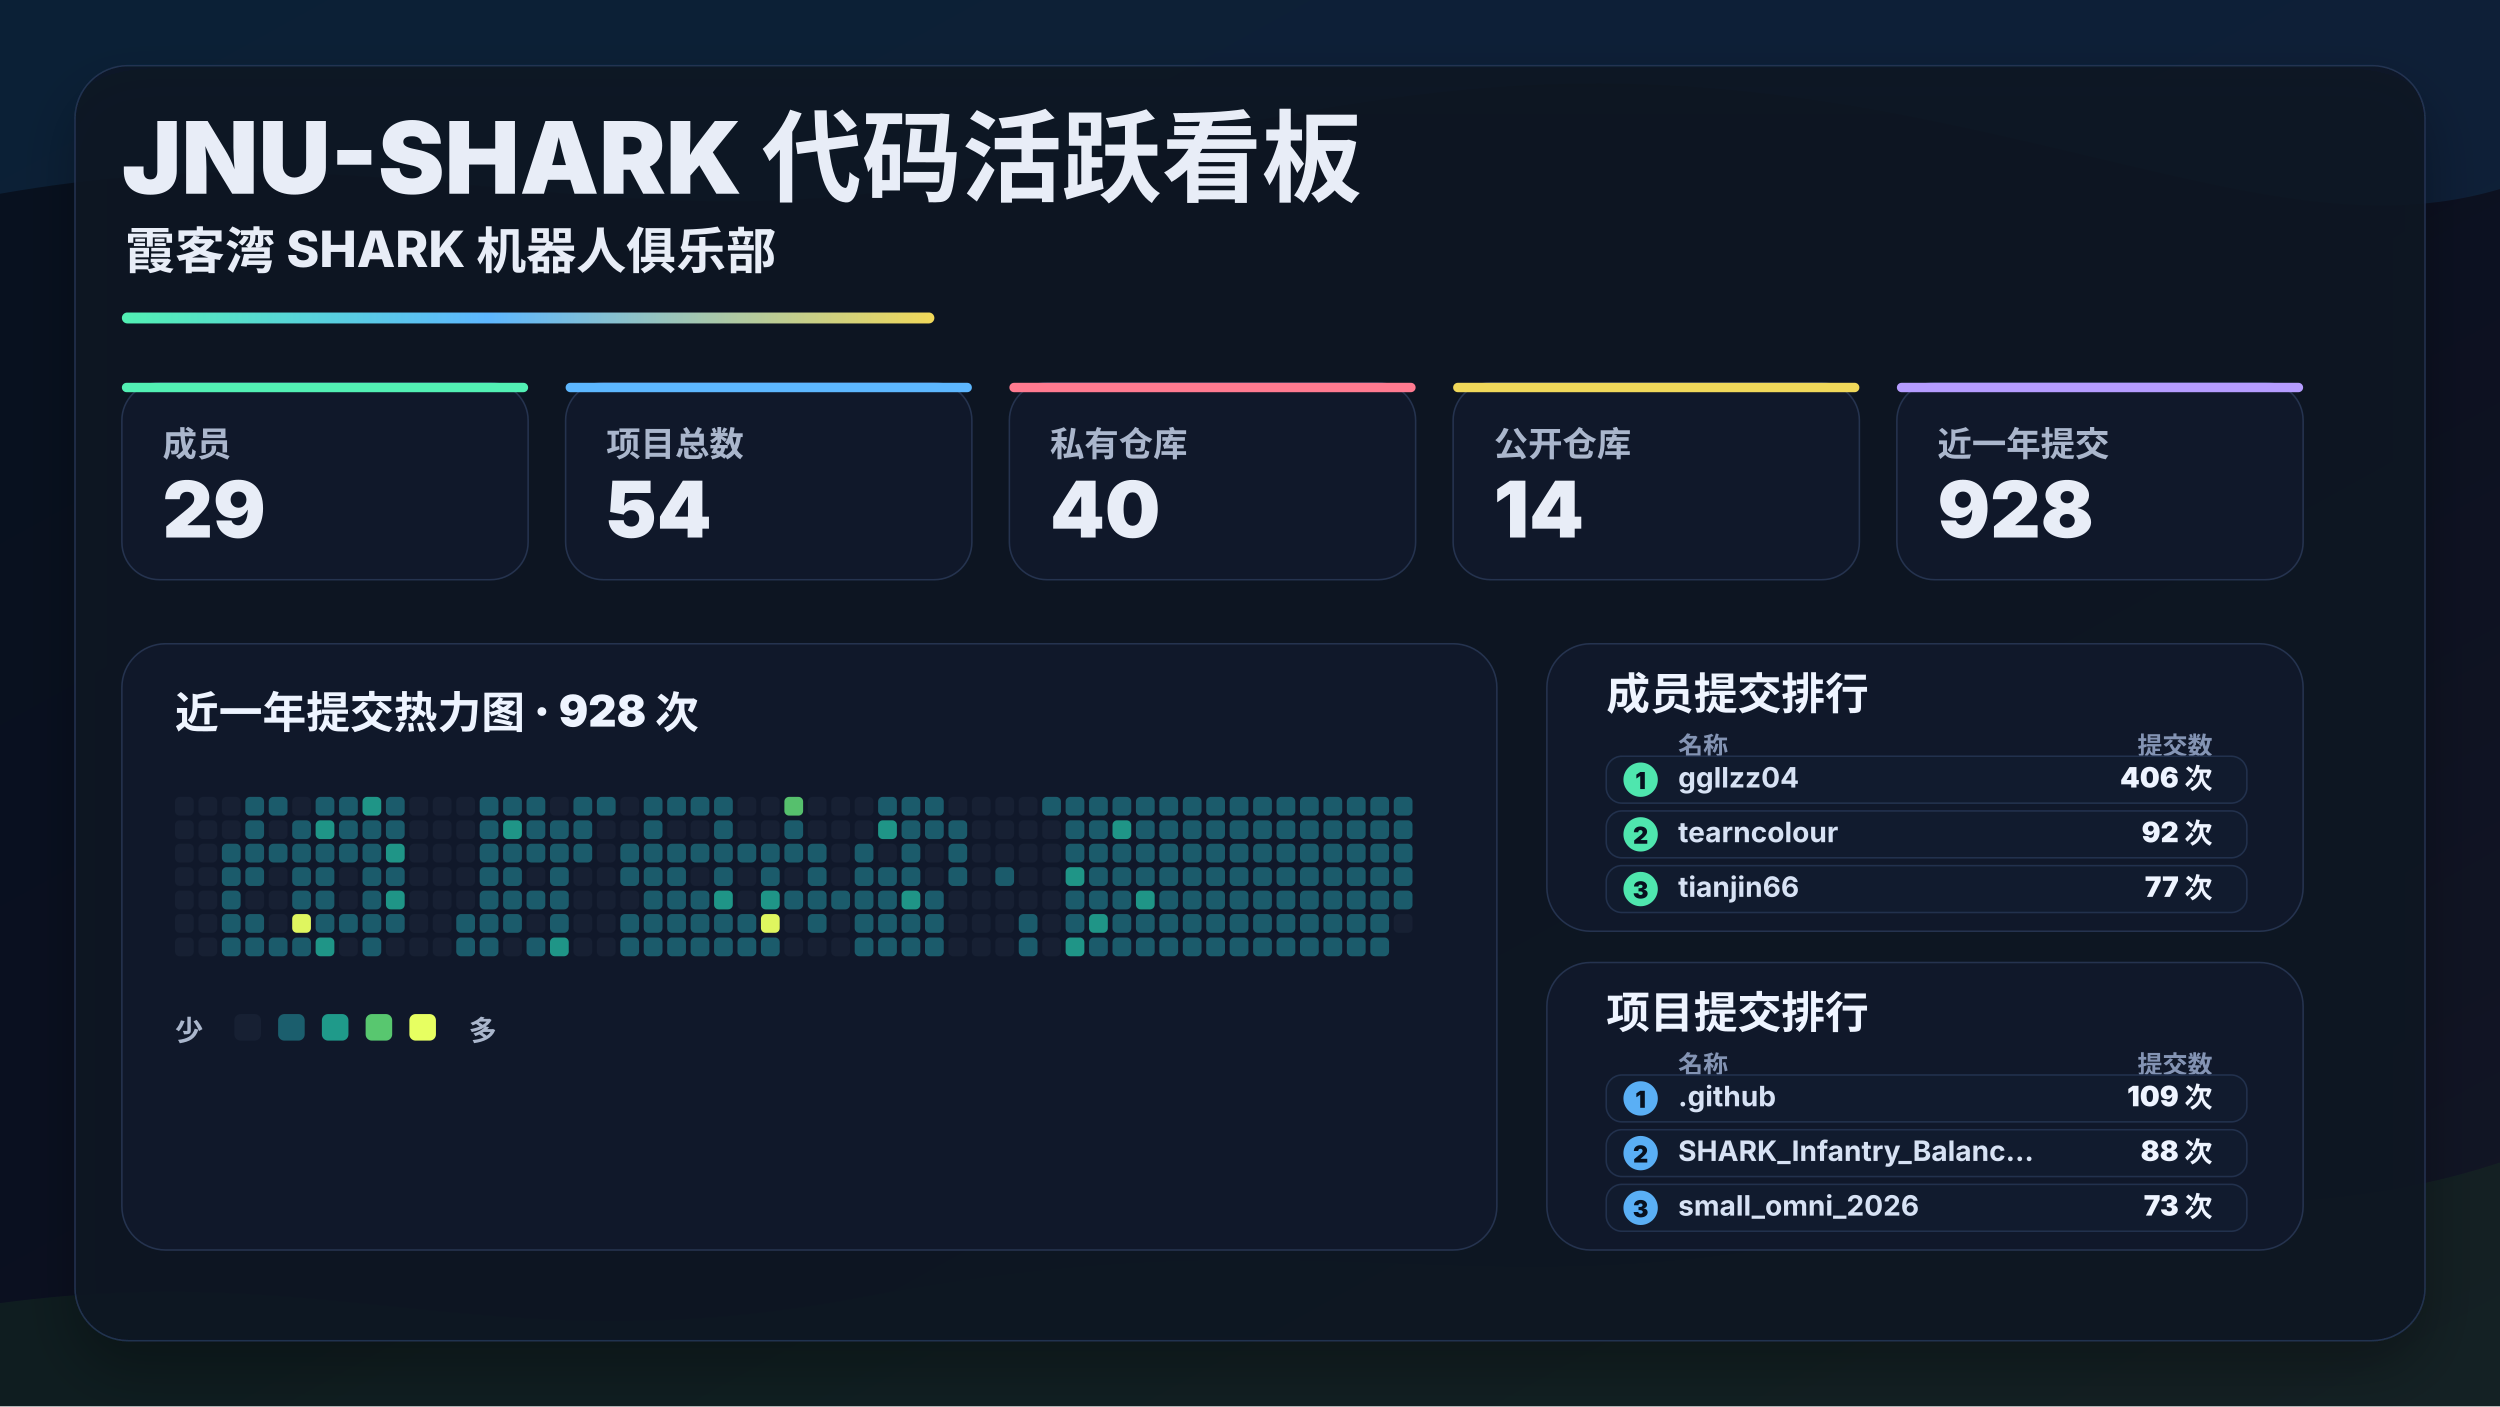
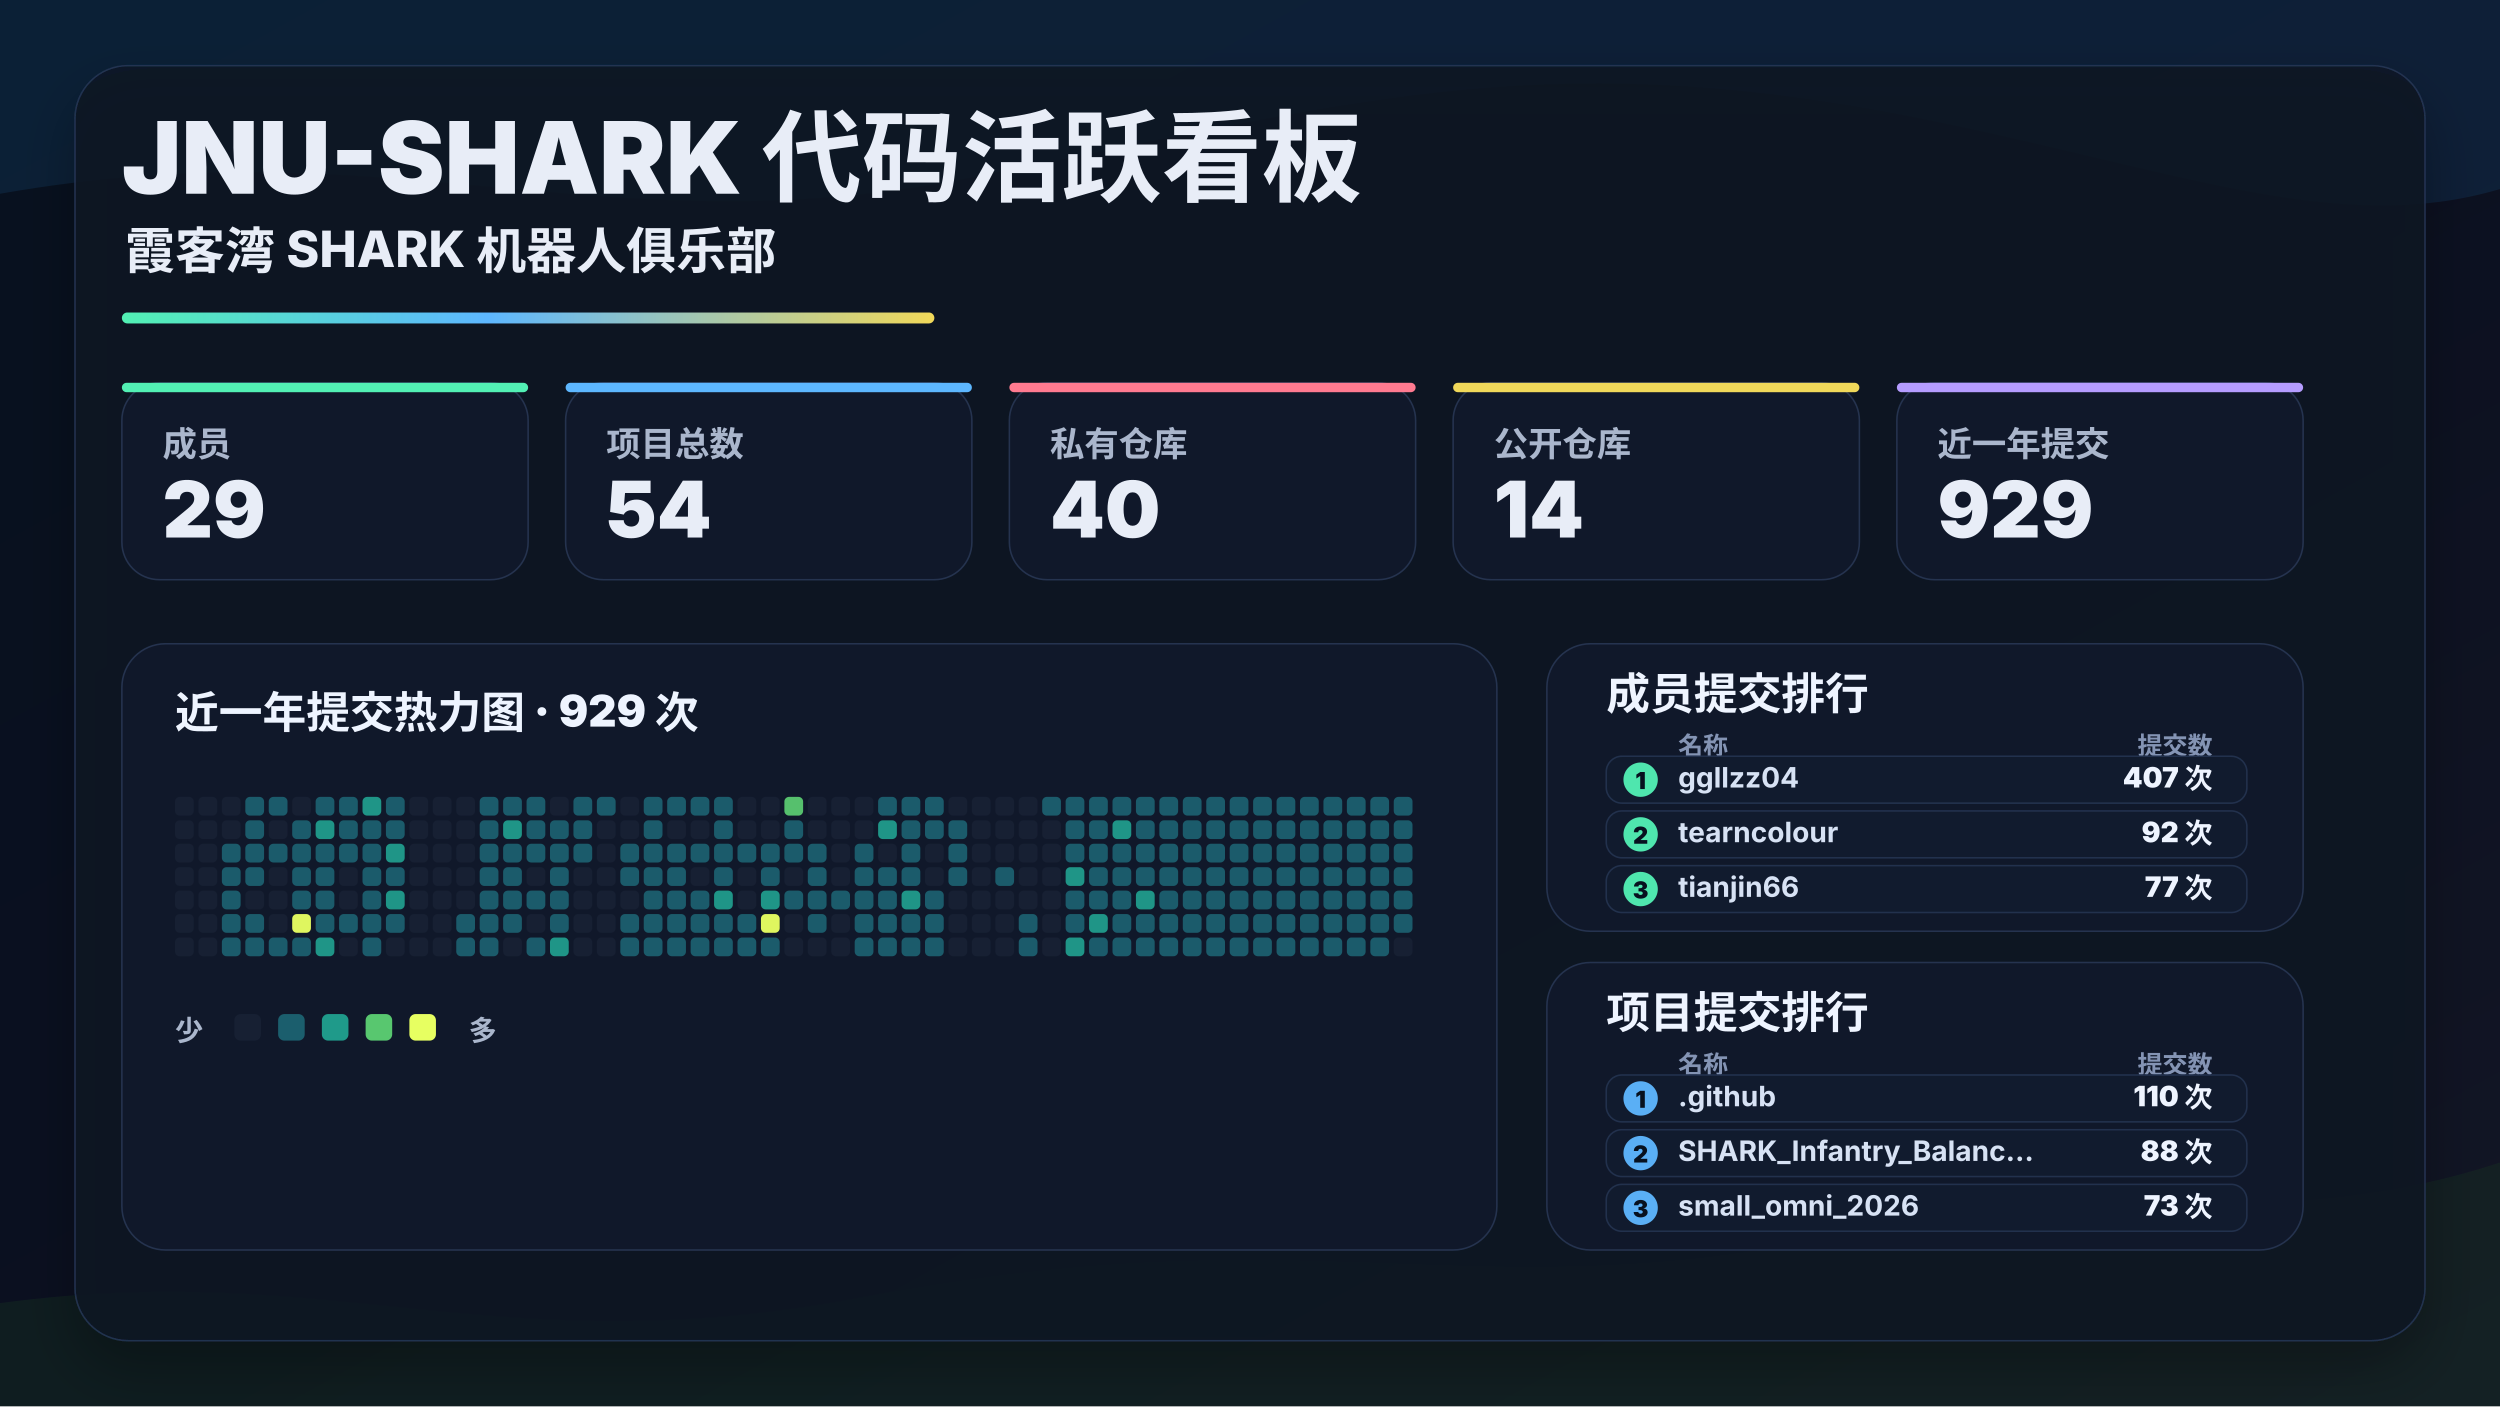
<svg xmlns="http://www.w3.org/2000/svg" width="1600" height="900" viewBox="0 0 1600 900" role="img" aria-labelledby="title desc">
  <defs>
    <linearGradient id="bg" x1="0" y1="0" x2="1" y2="1">
      <stop offset="0" stop-color="#07111f" />
      <stop offset="0.52" stop-color="#0b1020" />
      <stop offset="1" stop-color="#131625" />
    </linearGradient>
    <linearGradient id="hero" x1="0" y1="0" x2="1" y2="0">
      <stop offset="0" stop-color="#52f0b4" />
      <stop offset="0.45" stop-color="#5db7ff" />
      <stop offset="1" stop-color="#f0d85a" />
    </linearGradient>
    <filter id="softShadow" x="-10%" y="-10%" width="120%" height="120%">
      <feDropShadow dx="0" dy="18" stdDeviation="18" flood-color="#000000" flood-opacity="0.32" />
    </filter>
  </defs>
  <style>
    text { font-family: Inter, ui-sans-serif, system-ui, -apple-system, BlinkMacSystemFont, "Segoe UI", "PingFang SC", "Microsoft YaHei", sans-serif; fill: #e8edf7; }
    .title { font-size: 64px; font-weight: 900; letter-spacing: 0; }
    .subtitle { font-size: 32px; font-weight: 780; fill: #e8edf7; }
    .label { font-size: 22px; fill: #aab6cc; font-weight: 760; }
    .stat { font-size: 50px; font-weight: 900; }
    .section-title { font-size: 28px; font-weight: 860; fill: #eef4ff; }
    .table-head { font-size: 16px; fill: #8494b4; font-weight: 720; }
    .row-name { font-size: 18px; fill: #d7e2f4; font-weight: 720; }
    .row-value { font-size: 18px; fill: #eef4ff; font-weight: 860; }
    .rank { font-size: 15px; fill: #07111f; font-weight: 900; }
    .tiny { font-size: 18px; fill: #aab6cc; font-weight: 620; }
  </style>
  <rect width="1600" height="900" fill="url(#bg)" />
  <path d="M0 124 C250 80 385 160 620 114 C860 67 982 28 1220 74 C1392 108 1495 152 1600 121 L1600 0 L0 0 Z" fill="#12385c" opacity="0.38" />
  <path d="M0 834 C216 805 318 875 553 830 C835 776 935 837 1160 794 C1350 758 1464 789 1600 744 L1600 900 L0 900 Z" fill="#173622" opacity="0.36" />
  <g filter="url(#softShadow)">
    <rect x="48" y="42" width="1504" height="816" rx="34" fill="#0b1324" opacity="0.88" stroke="#263654" />
  </g>
  <text x="78" y="124" class="title">JNU-SHARK 代码活跃看板</text>
  <text x="80" y="172" class="subtitle">霞客湾 SHARK 机器人俱乐部</text>
  <rect x="78" y="200" width="520" height="7" rx="3.5" fill="url(#hero)" />
  <g>
    <rect x="78" y="245" width="260" height="126" rx="24" fill="#10182a" stroke="#25334f" />
    <rect x="78" y="245" width="260" height="6" rx="3" fill="#52f0b4" />
    <text x="104" y="292" class="label">成员</text>
    <text x="104" y="344" class="stat">29</text>
  </g>
  <g>
    <rect x="362" y="245" width="260" height="126" rx="24" fill="#10182a" stroke="#25334f" />
    <rect x="362" y="245" width="260" height="6" rx="3" fill="#5db7ff" />
    <text x="388" y="292" class="label">项目总数</text>
    <text x="388" y="344" class="stat">54</text>
  </g>
  <g>
    <rect x="646" y="245" width="260" height="126" rx="24" fill="#10182a" stroke="#25334f" />
    <rect x="646" y="245" width="260" height="6" rx="3" fill="#ff7a90" />
    <text x="672" y="292" class="label">私有仓库</text>
    <text x="672" y="344" class="stat">40</text>
  </g>
  <g>
    <rect x="930" y="245" width="260" height="126" rx="24" fill="#10182a" stroke="#25334f" />
    <rect x="930" y="245" width="260" height="6" rx="3" fill="#f0d85a" />
    <text x="956" y="292" class="label">公开仓库</text>
    <text x="956" y="344" class="stat">14</text>
  </g>
  <g>
    <rect x="1214" y="245" width="260" height="126" rx="24" fill="#10182a" stroke="#25334f" />
    <rect x="1214" y="245" width="260" height="6" rx="3" fill="#b59cff" />
    <text x="1240" y="292" class="label">近一年提交</text>
-     <text x="1240" y="344" class="stat">928</text>
+     <text x="1240" y="344" class="stat">929</text>
  </g>
  <rect x="78" y="412" width="880" height="388" rx="28" fill="#10182a" stroke="#25334f" />
-   <text x="112" y="466" class="section-title">近一年提交热力图 · 928 次</text>
+   <text x="112" y="466" class="section-title">近一年提交热力图 · 929 次</text>
  <rect x="112" y="510" width="12" height="12" rx="3" fill="#172033" opacity="0.96" />
  <rect x="112" y="525" width="12" height="12" rx="3" fill="#172033" opacity="0.96" />
  <rect x="112" y="540" width="12" height="12" rx="3" fill="#172033" opacity="0.96" />
  <rect x="112" y="555" width="12" height="12" rx="3" fill="#172033" opacity="0.96" />
  <rect x="112" y="570" width="12" height="12" rx="3" fill="#172033" opacity="0.96" />
  <rect x="112" y="585" width="12" height="12" rx="3" fill="#172033" opacity="0.96" />
  <rect x="112" y="600" width="12" height="12" rx="3" fill="#172033" opacity="0.96" />
  <rect x="127" y="510" width="12" height="12" rx="3" fill="#172033" opacity="0.96" />
  <rect x="127" y="525" width="12" height="12" rx="3" fill="#172033" opacity="0.96" />
  <rect x="127" y="540" width="12" height="12" rx="3" fill="#172033" opacity="0.96" />
  <rect x="127" y="555" width="12" height="12" rx="3" fill="#172033" opacity="0.96" />
  <rect x="127" y="570" width="12" height="12" rx="3" fill="#172033" opacity="0.96" />
  <rect x="127" y="585" width="12" height="12" rx="3" fill="#172033" opacity="0.96" />
  <rect x="127" y="600" width="12" height="12" rx="3" fill="#172033" opacity="0.96" />
  <rect x="142" y="510" width="12" height="12" rx="3" fill="#172033" opacity="0.96" />
  <rect x="142" y="525" width="12" height="12" rx="3" fill="#172033" opacity="0.96" />
  <rect x="142" y="540" width="12" height="12" rx="3" fill="#1b5e6d" opacity="0.96" />
  <rect x="142" y="555" width="12" height="12" rx="3" fill="#1b5e6d" opacity="0.96" />
  <rect x="142" y="570" width="12" height="12" rx="3" fill="#1b5e6d" opacity="0.96" />
  <rect x="142" y="585" width="12" height="12" rx="3" fill="#1b5e6d" opacity="0.96" />
  <rect x="142" y="600" width="12" height="12" rx="3" fill="#1b5e6d" opacity="0.96" />
  <rect x="157" y="510" width="12" height="12" rx="3" fill="#1b5e6d" opacity="0.96" />
  <rect x="157" y="525" width="12" height="12" rx="3" fill="#1b5e6d" opacity="0.96" />
  <rect x="157" y="540" width="12" height="12" rx="3" fill="#1b5e6d" opacity="0.96" />
  <rect x="157" y="555" width="12" height="12" rx="3" fill="#1b5e6d" opacity="0.96" />
  <rect x="157" y="570" width="12" height="12" rx="3" fill="#172033" opacity="0.96" />
  <rect x="157" y="585" width="12" height="12" rx="3" fill="#1b5e6d" opacity="0.96" />
  <rect x="157" y="600" width="12" height="12" rx="3" fill="#1b5e6d" opacity="0.96" />
  <rect x="172" y="510" width="12" height="12" rx="3" fill="#1b5e6d" opacity="0.96" />
  <rect x="172" y="525" width="12" height="12" rx="3" fill="#172033" opacity="0.96" />
  <rect x="172" y="540" width="12" height="12" rx="3" fill="#1b5e6d" opacity="0.96" />
  <rect x="172" y="555" width="12" height="12" rx="3" fill="#172033" opacity="0.96" />
  <rect x="172" y="570" width="12" height="12" rx="3" fill="#172033" opacity="0.96" />
  <rect x="172" y="585" width="12" height="12" rx="3" fill="#172033" opacity="0.96" />
  <rect x="172" y="600" width="12" height="12" rx="3" fill="#1b5e6d" opacity="0.96" />
  <rect x="187" y="510" width="12" height="12" rx="3" fill="#172033" opacity="0.96" />
  <rect x="187" y="525" width="12" height="12" rx="3" fill="#1b5e6d" opacity="0.96" />
  <rect x="187" y="540" width="12" height="12" rx="3" fill="#1b5e6d" opacity="0.96" />
  <rect x="187" y="555" width="12" height="12" rx="3" fill="#1b5e6d" opacity="0.96" />
  <rect x="187" y="570" width="12" height="12" rx="3" fill="#1b5e6d" opacity="0.96" />
  <rect x="187" y="585" width="12" height="12" rx="3" fill="#e7ff61" opacity="0.96" />
  <rect x="187" y="600" width="12" height="12" rx="3" fill="#1b5e6d" opacity="0.96" />
  <rect x="202" y="510" width="12" height="12" rx="3" fill="#1b5e6d" opacity="0.96" />
  <rect x="202" y="525" width="12" height="12" rx="3" fill="#1f9a8a" opacity="0.96" />
  <rect x="202" y="540" width="12" height="12" rx="3" fill="#1b5e6d" opacity="0.96" />
  <rect x="202" y="555" width="12" height="12" rx="3" fill="#1b5e6d" opacity="0.96" />
  <rect x="202" y="570" width="12" height="12" rx="3" fill="#1b5e6d" opacity="0.96" />
  <rect x="202" y="585" width="12" height="12" rx="3" fill="#1b5e6d" opacity="0.96" />
  <rect x="202" y="600" width="12" height="12" rx="3" fill="#1f9a8a" opacity="0.96" />
  <rect x="217" y="510" width="12" height="12" rx="3" fill="#1b5e6d" opacity="0.96" />
  <rect x="217" y="525" width="12" height="12" rx="3" fill="#1b5e6d" opacity="0.96" />
  <rect x="217" y="540" width="12" height="12" rx="3" fill="#1b5e6d" opacity="0.96" />
  <rect x="217" y="555" width="12" height="12" rx="3" fill="#172033" opacity="0.96" />
  <rect x="217" y="570" width="12" height="12" rx="3" fill="#172033" opacity="0.96" />
  <rect x="217" y="585" width="12" height="12" rx="3" fill="#1b5e6d" opacity="0.96" />
  <rect x="217" y="600" width="12" height="12" rx="3" fill="#172033" opacity="0.96" />
  <rect x="232" y="510" width="12" height="12" rx="3" fill="#1f9a8a" opacity="0.96" />
  <rect x="232" y="525" width="12" height="12" rx="3" fill="#1b5e6d" opacity="0.96" />
  <rect x="232" y="540" width="12" height="12" rx="3" fill="#1b5e6d" opacity="0.96" />
  <rect x="232" y="555" width="12" height="12" rx="3" fill="#1b5e6d" opacity="0.96" />
  <rect x="232" y="570" width="12" height="12" rx="3" fill="#1b5e6d" opacity="0.96" />
  <rect x="232" y="585" width="12" height="12" rx="3" fill="#1b5e6d" opacity="0.96" />
  <rect x="232" y="600" width="12" height="12" rx="3" fill="#1b5e6d" opacity="0.96" />
  <rect x="247" y="510" width="12" height="12" rx="3" fill="#1b5e6d" opacity="0.96" />
  <rect x="247" y="525" width="12" height="12" rx="3" fill="#1b5e6d" opacity="0.96" />
  <rect x="247" y="540" width="12" height="12" rx="3" fill="#1f9a8a" opacity="0.96" />
  <rect x="247" y="555" width="12" height="12" rx="3" fill="#1b5e6d" opacity="0.96" />
  <rect x="247" y="570" width="12" height="12" rx="3" fill="#1f9a8a" opacity="0.96" />
  <rect x="247" y="585" width="12" height="12" rx="3" fill="#1b5e6d" opacity="0.96" />
  <rect x="247" y="600" width="12" height="12" rx="3" fill="#172033" opacity="0.96" />
  <rect x="262" y="510" width="12" height="12" rx="3" fill="#172033" opacity="0.96" />
  <rect x="262" y="525" width="12" height="12" rx="3" fill="#172033" opacity="0.96" />
  <rect x="262" y="540" width="12" height="12" rx="3" fill="#172033" opacity="0.96" />
  <rect x="262" y="555" width="12" height="12" rx="3" fill="#172033" opacity="0.96" />
  <rect x="262" y="570" width="12" height="12" rx="3" fill="#172033" opacity="0.96" />
  <rect x="262" y="585" width="12" height="12" rx="3" fill="#172033" opacity="0.96" />
  <rect x="262" y="600" width="12" height="12" rx="3" fill="#172033" opacity="0.96" />
  <rect x="277" y="510" width="12" height="12" rx="3" fill="#172033" opacity="0.96" />
  <rect x="277" y="525" width="12" height="12" rx="3" fill="#172033" opacity="0.96" />
  <rect x="277" y="540" width="12" height="12" rx="3" fill="#172033" opacity="0.96" />
  <rect x="277" y="555" width="12" height="12" rx="3" fill="#172033" opacity="0.96" />
  <rect x="277" y="570" width="12" height="12" rx="3" fill="#172033" opacity="0.96" />
  <rect x="277" y="585" width="12" height="12" rx="3" fill="#172033" opacity="0.96" />
  <rect x="277" y="600" width="12" height="12" rx="3" fill="#172033" opacity="0.96" />
  <rect x="292" y="510" width="12" height="12" rx="3" fill="#172033" opacity="0.96" />
  <rect x="292" y="525" width="12" height="12" rx="3" fill="#172033" opacity="0.96" />
  <rect x="292" y="540" width="12" height="12" rx="3" fill="#172033" opacity="0.96" />
  <rect x="292" y="555" width="12" height="12" rx="3" fill="#172033" opacity="0.96" />
  <rect x="292" y="570" width="12" height="12" rx="3" fill="#172033" opacity="0.96" />
  <rect x="292" y="585" width="12" height="12" rx="3" fill="#1b5e6d" opacity="0.96" />
  <rect x="292" y="600" width="12" height="12" rx="3" fill="#1b5e6d" opacity="0.96" />
  <rect x="307" y="510" width="12" height="12" rx="3" fill="#1b5e6d" opacity="0.96" />
  <rect x="307" y="525" width="12" height="12" rx="3" fill="#1b5e6d" opacity="0.96" />
  <rect x="307" y="540" width="12" height="12" rx="3" fill="#1b5e6d" opacity="0.96" />
  <rect x="307" y="555" width="12" height="12" rx="3" fill="#1b5e6d" opacity="0.96" />
  <rect x="307" y="570" width="12" height="12" rx="3" fill="#1b5e6d" opacity="0.96" />
  <rect x="307" y="585" width="12" height="12" rx="3" fill="#1b5e6d" opacity="0.96" />
  <rect x="307" y="600" width="12" height="12" rx="3" fill="#1b5e6d" opacity="0.96" />
  <rect x="322" y="510" width="12" height="12" rx="3" fill="#1b5e6d" opacity="0.96" />
  <rect x="322" y="525" width="12" height="12" rx="3" fill="#1f9a8a" opacity="0.96" />
  <rect x="322" y="540" width="12" height="12" rx="3" fill="#1b5e6d" opacity="0.96" />
  <rect x="322" y="555" width="12" height="12" rx="3" fill="#1b5e6d" opacity="0.96" />
  <rect x="322" y="570" width="12" height="12" rx="3" fill="#1b5e6d" opacity="0.96" />
  <rect x="322" y="585" width="12" height="12" rx="3" fill="#1b5e6d" opacity="0.96" />
  <rect x="322" y="600" width="12" height="12" rx="3" fill="#172033" opacity="0.96" />
  <rect x="337" y="510" width="12" height="12" rx="3" fill="#1b5e6d" opacity="0.96" />
  <rect x="337" y="525" width="12" height="12" rx="3" fill="#1b5e6d" opacity="0.96" />
  <rect x="337" y="540" width="12" height="12" rx="3" fill="#1b5e6d" opacity="0.96" />
  <rect x="337" y="555" width="12" height="12" rx="3" fill="#172033" opacity="0.96" />
  <rect x="337" y="570" width="12" height="12" rx="3" fill="#1b5e6d" opacity="0.96" />
  <rect x="337" y="585" width="12" height="12" rx="3" fill="#172033" opacity="0.96" />
  <rect x="337" y="600" width="12" height="12" rx="3" fill="#1b5e6d" opacity="0.96" />
  <rect x="352" y="510" width="12" height="12" rx="3" fill="#172033" opacity="0.96" />
  <rect x="352" y="525" width="12" height="12" rx="3" fill="#1b5e6d" opacity="0.96" />
  <rect x="352" y="540" width="12" height="12" rx="3" fill="#1b5e6d" opacity="0.96" />
  <rect x="352" y="555" width="12" height="12" rx="3" fill="#1b5e6d" opacity="0.96" />
  <rect x="352" y="570" width="12" height="12" rx="3" fill="#1b5e6d" opacity="0.96" />
  <rect x="352" y="585" width="12" height="12" rx="3" fill="#1b5e6d" opacity="0.96" />
  <rect x="352" y="600" width="12" height="12" rx="3" fill="#1f9a8a" opacity="0.96" />
  <rect x="367" y="510" width="12" height="12" rx="3" fill="#1b5e6d" opacity="0.96" />
  <rect x="367" y="525" width="12" height="12" rx="3" fill="#1b5e6d" opacity="0.96" />
  <rect x="367" y="540" width="12" height="12" rx="3" fill="#1b5e6d" opacity="0.96" />
  <rect x="367" y="555" width="12" height="12" rx="3" fill="#172033" opacity="0.96" />
  <rect x="367" y="570" width="12" height="12" rx="3" fill="#172033" opacity="0.96" />
  <rect x="367" y="585" width="12" height="12" rx="3" fill="#172033" opacity="0.96" />
  <rect x="367" y="600" width="12" height="12" rx="3" fill="#172033" opacity="0.96" />
  <rect x="382" y="510" width="12" height="12" rx="3" fill="#1b5e6d" opacity="0.96" />
  <rect x="382" y="525" width="12" height="12" rx="3" fill="#172033" opacity="0.96" />
  <rect x="382" y="540" width="12" height="12" rx="3" fill="#172033" opacity="0.96" />
  <rect x="382" y="555" width="12" height="12" rx="3" fill="#172033" opacity="0.96" />
  <rect x="382" y="570" width="12" height="12" rx="3" fill="#172033" opacity="0.96" />
  <rect x="382" y="585" width="12" height="12" rx="3" fill="#172033" opacity="0.96" />
  <rect x="382" y="600" width="12" height="12" rx="3" fill="#172033" opacity="0.96" />
  <rect x="397" y="510" width="12" height="12" rx="3" fill="#172033" opacity="0.96" />
  <rect x="397" y="525" width="12" height="12" rx="3" fill="#172033" opacity="0.96" />
  <rect x="397" y="540" width="12" height="12" rx="3" fill="#1b5e6d" opacity="0.96" />
  <rect x="397" y="555" width="12" height="12" rx="3" fill="#1b5e6d" opacity="0.96" />
  <rect x="397" y="570" width="12" height="12" rx="3" fill="#172033" opacity="0.96" />
  <rect x="397" y="585" width="12" height="12" rx="3" fill="#1b5e6d" opacity="0.96" />
  <rect x="397" y="600" width="12" height="12" rx="3" fill="#1b5e6d" opacity="0.96" />
  <rect x="412" y="510" width="12" height="12" rx="3" fill="#1b5e6d" opacity="0.96" />
  <rect x="412" y="525" width="12" height="12" rx="3" fill="#1b5e6d" opacity="0.96" />
  <rect x="412" y="540" width="12" height="12" rx="3" fill="#1b5e6d" opacity="0.96" />
  <rect x="412" y="555" width="12" height="12" rx="3" fill="#1b5e6d" opacity="0.96" />
  <rect x="412" y="570" width="12" height="12" rx="3" fill="#1b5e6d" opacity="0.96" />
  <rect x="412" y="585" width="12" height="12" rx="3" fill="#1b5e6d" opacity="0.96" />
  <rect x="412" y="600" width="12" height="12" rx="3" fill="#1b5e6d" opacity="0.96" />
  <rect x="427" y="510" width="12" height="12" rx="3" fill="#1b5e6d" opacity="0.96" />
  <rect x="427" y="525" width="12" height="12" rx="3" fill="#172033" opacity="0.96" />
  <rect x="427" y="540" width="12" height="12" rx="3" fill="#1b5e6d" opacity="0.96" />
  <rect x="427" y="555" width="12" height="12" rx="3" fill="#1b5e6d" opacity="0.96" />
  <rect x="427" y="570" width="12" height="12" rx="3" fill="#1b5e6d" opacity="0.96" />
  <rect x="427" y="585" width="12" height="12" rx="3" fill="#1b5e6d" opacity="0.96" />
  <rect x="427" y="600" width="12" height="12" rx="3" fill="#1b5e6d" opacity="0.96" />
  <rect x="442" y="510" width="12" height="12" rx="3" fill="#1b5e6d" opacity="0.96" />
  <rect x="442" y="525" width="12" height="12" rx="3" fill="#172033" opacity="0.96" />
  <rect x="442" y="540" width="12" height="12" rx="3" fill="#1b5e6d" opacity="0.96" />
  <rect x="442" y="555" width="12" height="12" rx="3" fill="#172033" opacity="0.96" />
  <rect x="442" y="570" width="12" height="12" rx="3" fill="#1b5e6d" opacity="0.96" />
  <rect x="442" y="585" width="12" height="12" rx="3" fill="#1b5e6d" opacity="0.96" />
  <rect x="442" y="600" width="12" height="12" rx="3" fill="#1b5e6d" opacity="0.96" />
  <rect x="457" y="510" width="12" height="12" rx="3" fill="#1b5e6d" opacity="0.96" />
  <rect x="457" y="525" width="12" height="12" rx="3" fill="#1b5e6d" opacity="0.96" />
  <rect x="457" y="540" width="12" height="12" rx="3" fill="#1b5e6d" opacity="0.96" />
  <rect x="457" y="555" width="12" height="12" rx="3" fill="#1b5e6d" opacity="0.96" />
  <rect x="457" y="570" width="12" height="12" rx="3" fill="#1f9a8a" opacity="0.96" />
  <rect x="457" y="585" width="12" height="12" rx="3" fill="#1b5e6d" opacity="0.96" />
  <rect x="457" y="600" width="12" height="12" rx="3" fill="#1b5e6d" opacity="0.96" />
  <rect x="472" y="510" width="12" height="12" rx="3" fill="#172033" opacity="0.96" />
  <rect x="472" y="525" width="12" height="12" rx="3" fill="#172033" opacity="0.96" />
  <rect x="472" y="540" width="12" height="12" rx="3" fill="#1b5e6d" opacity="0.96" />
  <rect x="472" y="555" width="12" height="12" rx="3" fill="#172033" opacity="0.96" />
  <rect x="472" y="570" width="12" height="12" rx="3" fill="#172033" opacity="0.96" />
  <rect x="472" y="585" width="12" height="12" rx="3" fill="#1b5e6d" opacity="0.96" />
  <rect x="472" y="600" width="12" height="12" rx="3" fill="#1b5e6d" opacity="0.96" />
  <rect x="487" y="510" width="12" height="12" rx="3" fill="#172033" opacity="0.96" />
  <rect x="487" y="525" width="12" height="12" rx="3" fill="#172033" opacity="0.96" />
  <rect x="487" y="540" width="12" height="12" rx="3" fill="#1b5e6d" opacity="0.96" />
  <rect x="487" y="555" width="12" height="12" rx="3" fill="#1b5e6d" opacity="0.96" />
  <rect x="487" y="570" width="12" height="12" rx="3" fill="#1f9a8a" opacity="0.96" />
  <rect x="487" y="585" width="12" height="12" rx="3" fill="#e7ff61" opacity="0.96" />
  <rect x="487" y="600" width="12" height="12" rx="3" fill="#1b5e6d" opacity="0.96" />
  <rect x="502" y="510" width="12" height="12" rx="3" fill="#58c76f" opacity="0.96" />
  <rect x="502" y="525" width="12" height="12" rx="3" fill="#1b5e6d" opacity="0.96" />
  <rect x="502" y="540" width="12" height="12" rx="3" fill="#1b5e6d" opacity="0.96" />
  <rect x="502" y="555" width="12" height="12" rx="3" fill="#172033" opacity="0.96" />
  <rect x="502" y="570" width="12" height="12" rx="3" fill="#1b5e6d" opacity="0.96" />
  <rect x="502" y="585" width="12" height="12" rx="3" fill="#172033" opacity="0.96" />
  <rect x="502" y="600" width="12" height="12" rx="3" fill="#172033" opacity="0.96" />
  <rect x="517" y="510" width="12" height="12" rx="3" fill="#172033" opacity="0.96" />
  <rect x="517" y="525" width="12" height="12" rx="3" fill="#172033" opacity="0.96" />
  <rect x="517" y="540" width="12" height="12" rx="3" fill="#1b5e6d" opacity="0.96" />
  <rect x="517" y="555" width="12" height="12" rx="3" fill="#1b5e6d" opacity="0.96" />
  <rect x="517" y="570" width="12" height="12" rx="3" fill="#1b5e6d" opacity="0.96" />
  <rect x="517" y="585" width="12" height="12" rx="3" fill="#1b5e6d" opacity="0.96" />
  <rect x="517" y="600" width="12" height="12" rx="3" fill="#172033" opacity="0.96" />
  <rect x="532" y="510" width="12" height="12" rx="3" fill="#172033" opacity="0.96" />
  <rect x="532" y="525" width="12" height="12" rx="3" fill="#172033" opacity="0.96" />
  <rect x="532" y="540" width="12" height="12" rx="3" fill="#172033" opacity="0.96" />
  <rect x="532" y="555" width="12" height="12" rx="3" fill="#172033" opacity="0.96" />
  <rect x="532" y="570" width="12" height="12" rx="3" fill="#1b5e6d" opacity="0.96" />
  <rect x="532" y="585" width="12" height="12" rx="3" fill="#172033" opacity="0.96" />
  <rect x="532" y="600" width="12" height="12" rx="3" fill="#172033" opacity="0.96" />
  <rect x="547" y="510" width="12" height="12" rx="3" fill="#172033" opacity="0.96" />
  <rect x="547" y="525" width="12" height="12" rx="3" fill="#172033" opacity="0.96" />
  <rect x="547" y="540" width="12" height="12" rx="3" fill="#1b5e6d" opacity="0.96" />
  <rect x="547" y="555" width="12" height="12" rx="3" fill="#1b5e6d" opacity="0.96" />
  <rect x="547" y="570" width="12" height="12" rx="3" fill="#1b5e6d" opacity="0.96" />
  <rect x="547" y="585" width="12" height="12" rx="3" fill="#1b5e6d" opacity="0.96" />
  <rect x="547" y="600" width="12" height="12" rx="3" fill="#1b5e6d" opacity="0.96" />
  <rect x="562" y="510" width="12" height="12" rx="3" fill="#1b5e6d" opacity="0.96" />
  <rect x="562" y="525" width="12" height="12" rx="3" fill="#1f9a8a" opacity="0.96" />
  <rect x="562" y="540" width="12" height="12" rx="3" fill="#172033" opacity="0.96" />
  <rect x="562" y="555" width="12" height="12" rx="3" fill="#1b5e6d" opacity="0.96" />
  <rect x="562" y="570" width="12" height="12" rx="3" fill="#1b5e6d" opacity="0.96" />
  <rect x="562" y="585" width="12" height="12" rx="3" fill="#1b5e6d" opacity="0.96" />
  <rect x="562" y="600" width="12" height="12" rx="3" fill="#1b5e6d" opacity="0.96" />
  <rect x="577" y="510" width="12" height="12" rx="3" fill="#1b5e6d" opacity="0.96" />
  <rect x="577" y="525" width="12" height="12" rx="3" fill="#1b5e6d" opacity="0.96" />
  <rect x="577" y="540" width="12" height="12" rx="3" fill="#1b5e6d" opacity="0.96" />
  <rect x="577" y="555" width="12" height="12" rx="3" fill="#1b5e6d" opacity="0.96" />
  <rect x="577" y="570" width="12" height="12" rx="3" fill="#1f9a8a" opacity="0.96" />
  <rect x="577" y="585" width="12" height="12" rx="3" fill="#1b5e6d" opacity="0.96" />
  <rect x="577" y="600" width="12" height="12" rx="3" fill="#1b5e6d" opacity="0.96" />
  <rect x="592" y="510" width="12" height="12" rx="3" fill="#1b5e6d" opacity="0.96" />
  <rect x="592" y="525" width="12" height="12" rx="3" fill="#1b5e6d" opacity="0.96" />
  <rect x="592" y="540" width="12" height="12" rx="3" fill="#172033" opacity="0.96" />
  <rect x="592" y="555" width="12" height="12" rx="3" fill="#172033" opacity="0.96" />
  <rect x="592" y="570" width="12" height="12" rx="3" fill="#1b5e6d" opacity="0.96" />
  <rect x="592" y="585" width="12" height="12" rx="3" fill="#1b5e6d" opacity="0.96" />
  <rect x="592" y="600" width="12" height="12" rx="3" fill="#1b5e6d" opacity="0.96" />
  <rect x="607" y="510" width="12" height="12" rx="3" fill="#172033" opacity="0.96" />
  <rect x="607" y="525" width="12" height="12" rx="3" fill="#1b5e6d" opacity="0.96" />
  <rect x="607" y="540" width="12" height="12" rx="3" fill="#1b5e6d" opacity="0.96" />
  <rect x="607" y="555" width="12" height="12" rx="3" fill="#1b5e6d" opacity="0.96" />
  <rect x="607" y="570" width="12" height="12" rx="3" fill="#172033" opacity="0.96" />
  <rect x="607" y="585" width="12" height="12" rx="3" fill="#172033" opacity="0.96" />
  <rect x="607" y="600" width="12" height="12" rx="3" fill="#172033" opacity="0.96" />
  <rect x="622" y="510" width="12" height="12" rx="3" fill="#172033" opacity="0.96" />
  <rect x="622" y="525" width="12" height="12" rx="3" fill="#172033" opacity="0.96" />
  <rect x="622" y="540" width="12" height="12" rx="3" fill="#172033" opacity="0.96" />
  <rect x="622" y="555" width="12" height="12" rx="3" fill="#172033" opacity="0.96" />
  <rect x="622" y="570" width="12" height="12" rx="3" fill="#172033" opacity="0.96" />
  <rect x="622" y="585" width="12" height="12" rx="3" fill="#172033" opacity="0.96" />
  <rect x="622" y="600" width="12" height="12" rx="3" fill="#172033" opacity="0.96" />
  <rect x="637" y="510" width="12" height="12" rx="3" fill="#172033" opacity="0.96" />
  <rect x="637" y="525" width="12" height="12" rx="3" fill="#172033" opacity="0.96" />
  <rect x="637" y="540" width="12" height="12" rx="3" fill="#172033" opacity="0.96" />
  <rect x="637" y="555" width="12" height="12" rx="3" fill="#1b5e6d" opacity="0.96" />
  <rect x="637" y="570" width="12" height="12" rx="3" fill="#172033" opacity="0.96" />
  <rect x="637" y="585" width="12" height="12" rx="3" fill="#172033" opacity="0.96" />
  <rect x="637" y="600" width="12" height="12" rx="3" fill="#172033" opacity="0.96" />
  <rect x="652" y="510" width="12" height="12" rx="3" fill="#172033" opacity="0.96" />
  <rect x="652" y="525" width="12" height="12" rx="3" fill="#172033" opacity="0.96" />
  <rect x="652" y="540" width="12" height="12" rx="3" fill="#172033" opacity="0.96" />
  <rect x="652" y="555" width="12" height="12" rx="3" fill="#172033" opacity="0.96" />
  <rect x="652" y="570" width="12" height="12" rx="3" fill="#172033" opacity="0.96" />
  <rect x="652" y="585" width="12" height="12" rx="3" fill="#1b5e6d" opacity="0.96" />
  <rect x="652" y="600" width="12" height="12" rx="3" fill="#1b5e6d" opacity="0.96" />
  <rect x="667" y="510" width="12" height="12" rx="3" fill="#1b5e6d" opacity="0.96" />
  <rect x="667" y="525" width="12" height="12" rx="3" fill="#172033" opacity="0.96" />
  <rect x="667" y="540" width="12" height="12" rx="3" fill="#172033" opacity="0.96" />
  <rect x="667" y="555" width="12" height="12" rx="3" fill="#172033" opacity="0.96" />
  <rect x="667" y="570" width="12" height="12" rx="3" fill="#172033" opacity="0.96" />
  <rect x="667" y="585" width="12" height="12" rx="3" fill="#172033" opacity="0.96" />
  <rect x="667" y="600" width="12" height="12" rx="3" fill="#172033" opacity="0.96" />
  <rect x="682" y="510" width="12" height="12" rx="3" fill="#1b5e6d" opacity="0.96" />
  <rect x="682" y="525" width="12" height="12" rx="3" fill="#1b5e6d" opacity="0.96" />
  <rect x="682" y="540" width="12" height="12" rx="3" fill="#1b5e6d" opacity="0.96" />
  <rect x="682" y="555" width="12" height="12" rx="3" fill="#1f9a8a" opacity="0.96" />
  <rect x="682" y="570" width="12" height="12" rx="3" fill="#1b5e6d" opacity="0.96" />
  <rect x="682" y="585" width="12" height="12" rx="3" fill="#1b5e6d" opacity="0.96" />
  <rect x="682" y="600" width="12" height="12" rx="3" fill="#1f9a8a" opacity="0.96" />
  <rect x="697" y="510" width="12" height="12" rx="3" fill="#1b5e6d" opacity="0.96" />
  <rect x="697" y="525" width="12" height="12" rx="3" fill="#1b5e6d" opacity="0.96" />
  <rect x="697" y="540" width="12" height="12" rx="3" fill="#1b5e6d" opacity="0.96" />
  <rect x="697" y="555" width="12" height="12" rx="3" fill="#1b5e6d" opacity="0.96" />
  <rect x="697" y="570" width="12" height="12" rx="3" fill="#1b5e6d" opacity="0.96" />
  <rect x="697" y="585" width="12" height="12" rx="3" fill="#1f9a8a" opacity="0.96" />
  <rect x="697" y="600" width="12" height="12" rx="3" fill="#1b5e6d" opacity="0.96" />
  <rect x="712" y="510" width="12" height="12" rx="3" fill="#1b5e6d" opacity="0.96" />
  <rect x="712" y="525" width="12" height="12" rx="3" fill="#1f9a8a" opacity="0.96" />
  <rect x="712" y="540" width="12" height="12" rx="3" fill="#1b5e6d" opacity="0.96" />
  <rect x="712" y="555" width="12" height="12" rx="3" fill="#1b5e6d" opacity="0.96" />
  <rect x="712" y="570" width="12" height="12" rx="3" fill="#1b5e6d" opacity="0.96" />
  <rect x="712" y="585" width="12" height="12" rx="3" fill="#1b5e6d" opacity="0.96" />
  <rect x="712" y="600" width="12" height="12" rx="3" fill="#1b5e6d" opacity="0.96" />
  <rect x="727" y="510" width="12" height="12" rx="3" fill="#1b5e6d" opacity="0.96" />
  <rect x="727" y="525" width="12" height="12" rx="3" fill="#1b5e6d" opacity="0.96" />
  <rect x="727" y="540" width="12" height="12" rx="3" fill="#1b5e6d" opacity="0.96" />
  <rect x="727" y="555" width="12" height="12" rx="3" fill="#1b5e6d" opacity="0.96" />
  <rect x="727" y="570" width="12" height="12" rx="3" fill="#1f9a8a" opacity="0.96" />
  <rect x="727" y="585" width="12" height="12" rx="3" fill="#1b5e6d" opacity="0.96" />
  <rect x="727" y="600" width="12" height="12" rx="3" fill="#1b5e6d" opacity="0.96" />
  <rect x="742" y="510" width="12" height="12" rx="3" fill="#1b5e6d" opacity="0.96" />
  <rect x="742" y="525" width="12" height="12" rx="3" fill="#1b5e6d" opacity="0.96" />
  <rect x="742" y="540" width="12" height="12" rx="3" fill="#1b5e6d" opacity="0.96" />
  <rect x="742" y="555" width="12" height="12" rx="3" fill="#1b5e6d" opacity="0.96" />
  <rect x="742" y="570" width="12" height="12" rx="3" fill="#1b5e6d" opacity="0.96" />
  <rect x="742" y="585" width="12" height="12" rx="3" fill="#1b5e6d" opacity="0.96" />
  <rect x="742" y="600" width="12" height="12" rx="3" fill="#1b5e6d" opacity="0.96" />
  <rect x="757" y="510" width="12" height="12" rx="3" fill="#1b5e6d" opacity="0.96" />
  <rect x="757" y="525" width="12" height="12" rx="3" fill="#1b5e6d" opacity="0.96" />
  <rect x="757" y="540" width="12" height="12" rx="3" fill="#1b5e6d" opacity="0.96" />
  <rect x="757" y="555" width="12" height="12" rx="3" fill="#1b5e6d" opacity="0.96" />
  <rect x="757" y="570" width="12" height="12" rx="3" fill="#1b5e6d" opacity="0.96" />
  <rect x="757" y="585" width="12" height="12" rx="3" fill="#1b5e6d" opacity="0.96" />
  <rect x="757" y="600" width="12" height="12" rx="3" fill="#1b5e6d" opacity="0.96" />
  <rect x="772" y="510" width="12" height="12" rx="3" fill="#1b5e6d" opacity="0.96" />
  <rect x="772" y="525" width="12" height="12" rx="3" fill="#1b5e6d" opacity="0.96" />
  <rect x="772" y="540" width="12" height="12" rx="3" fill="#1b5e6d" opacity="0.96" />
  <rect x="772" y="555" width="12" height="12" rx="3" fill="#1b5e6d" opacity="0.96" />
  <rect x="772" y="570" width="12" height="12" rx="3" fill="#1b5e6d" opacity="0.96" />
  <rect x="772" y="585" width="12" height="12" rx="3" fill="#1b5e6d" opacity="0.96" />
  <rect x="772" y="600" width="12" height="12" rx="3" fill="#1b5e6d" opacity="0.96" />
  <rect x="787" y="510" width="12" height="12" rx="3" fill="#1b5e6d" opacity="0.96" />
  <rect x="787" y="525" width="12" height="12" rx="3" fill="#1b5e6d" opacity="0.96" />
  <rect x="787" y="540" width="12" height="12" rx="3" fill="#1b5e6d" opacity="0.96" />
  <rect x="787" y="555" width="12" height="12" rx="3" fill="#1b5e6d" opacity="0.96" />
  <rect x="787" y="570" width="12" height="12" rx="3" fill="#1b5e6d" opacity="0.96" />
  <rect x="787" y="585" width="12" height="12" rx="3" fill="#1b5e6d" opacity="0.96" />
  <rect x="787" y="600" width="12" height="12" rx="3" fill="#1b5e6d" opacity="0.96" />
  <rect x="802" y="510" width="12" height="12" rx="3" fill="#1b5e6d" opacity="0.96" />
  <rect x="802" y="525" width="12" height="12" rx="3" fill="#1b5e6d" opacity="0.96" />
  <rect x="802" y="540" width="12" height="12" rx="3" fill="#1b5e6d" opacity="0.96" />
  <rect x="802" y="555" width="12" height="12" rx="3" fill="#1b5e6d" opacity="0.96" />
  <rect x="802" y="570" width="12" height="12" rx="3" fill="#1b5e6d" opacity="0.96" />
  <rect x="802" y="585" width="12" height="12" rx="3" fill="#1b5e6d" opacity="0.96" />
  <rect x="802" y="600" width="12" height="12" rx="3" fill="#1b5e6d" opacity="0.96" />
  <rect x="817" y="510" width="12" height="12" rx="3" fill="#1b5e6d" opacity="0.96" />
  <rect x="817" y="525" width="12" height="12" rx="3" fill="#1b5e6d" opacity="0.96" />
  <rect x="817" y="540" width="12" height="12" rx="3" fill="#1b5e6d" opacity="0.96" />
  <rect x="817" y="555" width="12" height="12" rx="3" fill="#1b5e6d" opacity="0.96" />
  <rect x="817" y="570" width="12" height="12" rx="3" fill="#1b5e6d" opacity="0.96" />
  <rect x="817" y="585" width="12" height="12" rx="3" fill="#1b5e6d" opacity="0.96" />
  <rect x="817" y="600" width="12" height="12" rx="3" fill="#1b5e6d" opacity="0.96" />
  <rect x="832" y="510" width="12" height="12" rx="3" fill="#1b5e6d" opacity="0.96" />
  <rect x="832" y="525" width="12" height="12" rx="3" fill="#1b5e6d" opacity="0.96" />
  <rect x="832" y="540" width="12" height="12" rx="3" fill="#1b5e6d" opacity="0.96" />
  <rect x="832" y="555" width="12" height="12" rx="3" fill="#1b5e6d" opacity="0.96" />
  <rect x="832" y="570" width="12" height="12" rx="3" fill="#1b5e6d" opacity="0.96" />
  <rect x="832" y="585" width="12" height="12" rx="3" fill="#1b5e6d" opacity="0.96" />
  <rect x="832" y="600" width="12" height="12" rx="3" fill="#1b5e6d" opacity="0.96" />
  <rect x="847" y="510" width="12" height="12" rx="3" fill="#1b5e6d" opacity="0.96" />
  <rect x="847" y="525" width="12" height="12" rx="3" fill="#1b5e6d" opacity="0.96" />
  <rect x="847" y="540" width="12" height="12" rx="3" fill="#1b5e6d" opacity="0.96" />
  <rect x="847" y="555" width="12" height="12" rx="3" fill="#1b5e6d" opacity="0.96" />
  <rect x="847" y="570" width="12" height="12" rx="3" fill="#1b5e6d" opacity="0.96" />
  <rect x="847" y="585" width="12" height="12" rx="3" fill="#1b5e6d" opacity="0.96" />
  <rect x="847" y="600" width="12" height="12" rx="3" fill="#1b5e6d" opacity="0.96" />
  <rect x="862" y="510" width="12" height="12" rx="3" fill="#1b5e6d" opacity="0.96" />
  <rect x="862" y="525" width="12" height="12" rx="3" fill="#1b5e6d" opacity="0.96" />
  <rect x="862" y="540" width="12" height="12" rx="3" fill="#1b5e6d" opacity="0.96" />
  <rect x="862" y="555" width="12" height="12" rx="3" fill="#1b5e6d" opacity="0.96" />
  <rect x="862" y="570" width="12" height="12" rx="3" fill="#1b5e6d" opacity="0.96" />
  <rect x="862" y="585" width="12" height="12" rx="3" fill="#1b5e6d" opacity="0.96" />
  <rect x="862" y="600" width="12" height="12" rx="3" fill="#1b5e6d" opacity="0.96" />
  <rect x="877" y="510" width="12" height="12" rx="3" fill="#1b5e6d" opacity="0.96" />
  <rect x="877" y="525" width="12" height="12" rx="3" fill="#1b5e6d" opacity="0.96" />
  <rect x="877" y="540" width="12" height="12" rx="3" fill="#1b5e6d" opacity="0.96" />
  <rect x="877" y="555" width="12" height="12" rx="3" fill="#1b5e6d" opacity="0.96" />
  <rect x="877" y="570" width="12" height="12" rx="3" fill="#1b5e6d" opacity="0.96" />
  <rect x="877" y="585" width="12" height="12" rx="3" fill="#1b5e6d" opacity="0.96" />
  <rect x="877" y="600" width="12" height="12" rx="3" fill="#1b5e6d" opacity="0.96" />
  <rect x="892" y="510" width="12" height="12" rx="3" fill="#1b5e6d" opacity="0.96" />
  <rect x="892" y="525" width="12" height="12" rx="3" fill="#1b5e6d" opacity="0.96" />
  <rect x="892" y="540" width="12" height="12" rx="3" fill="#1b5e6d" opacity="0.96" />
  <rect x="892" y="555" width="12" height="12" rx="3" fill="#1b5e6d" opacity="0.96" />
  <rect x="892" y="570" width="12" height="12" rx="3" fill="#1b5e6d" opacity="0.96" />
-   <rect x="892" y="585" width="12" height="12" rx="3" fill="#172033" opacity="0.96" />
+   <rect x="892" y="585" width="12" height="12" rx="3" fill="#1b5e6d" opacity="0.96" />
+   <rect x="892" y="600" width="12" height="12" rx="3" fill="#172033" opacity="0.96" />
  <text x="112" y="666" class="tiny">少</text>
  <rect x="150" y="649" width="17" height="17" rx="4" fill="#172033" />
  <rect x="178" y="649" width="17" height="17" rx="4" fill="#1b5e6d" />
  <rect x="206" y="649" width="17" height="17" rx="4" fill="#1f9a8a" />
  <rect x="234" y="649" width="17" height="17" rx="4" fill="#58c76f" />
  <rect x="262" y="649" width="17" height="17" rx="4" fill="#e7ff61" />
  <text x="300" y="666" class="tiny">多</text>
  <rect x="990" y="412" width="484" height="184" rx="28" fill="#10182a" stroke="#25334f" />
  <text x="1028" y="454" class="section-title">成员提交排行</text>
  <text x="1074" y="483" class="table-head">名称</text>
  <text x="1416" y="483" class="table-head" text-anchor="end">提交数</text>
  <g>
    <rect x="1028" y="484" width="410" height="30" rx="10" fill="#111b2e" stroke="#22314d" />
    <circle cx="1050" cy="499" r="11" fill="#52f0b4" opacity="0.95" />
    <text x="1050" y="505" class="rank" text-anchor="middle">1</text>
    <text x="1074" y="504" class="row-name">ggllzz04</text>
-     <text x="1416" y="504" class="row-value" text-anchor="end">406 次</text>
+     <text x="1416" y="504" class="row-value" text-anchor="end">407 次</text>
  </g>
  <g>
    <rect x="1028" y="519" width="410" height="30" rx="10" fill="#111b2e" stroke="#22314d" />
    <circle cx="1050" cy="534" r="11" fill="#52f0b4" opacity="0.95" />
    <text x="1050" y="540" class="rank" text-anchor="middle">2</text>
    <text x="1074" y="539" class="row-name">tearncolour</text>
    <text x="1416" y="539" class="row-value" text-anchor="end">92 次</text>
  </g>
  <g>
    <rect x="1028" y="554" width="410" height="30" rx="10" fill="#111b2e" stroke="#22314d" />
    <circle cx="1050" cy="569" r="11" fill="#52f0b4" opacity="0.95" />
    <text x="1050" y="575" class="rank" text-anchor="middle">3</text>
    <text x="1074" y="574" class="row-name">tianjin66</text>
    <text x="1416" y="574" class="row-value" text-anchor="end">77 次</text>
  </g>
  <rect x="990" y="616" width="484" height="184" rx="28" fill="#10182a" stroke="#25334f" />
  <text x="1028" y="658" class="section-title">项目提交排行</text>
  <text x="1074" y="687" class="table-head">名称</text>
  <text x="1416" y="687" class="table-head" text-anchor="end">提交数</text>
  <g>
    <rect x="1028" y="688" width="410" height="30" rx="10" fill="#111b2e" stroke="#22314d" />
    <circle cx="1050" cy="703" r="11" fill="#5db7ff" opacity="0.95" />
    <text x="1050" y="709" class="rank" text-anchor="middle">1</text>
    <text x="1074" y="708" class="row-name">.github</text>
-     <text x="1416" y="708" class="row-value" text-anchor="end">109 次</text>
+     <text x="1416" y="708" class="row-value" text-anchor="end">110 次</text>
  </g>
  <g>
    <rect x="1028" y="723" width="410" height="30" rx="10" fill="#111b2e" stroke="#22314d" />
    <circle cx="1050" cy="738" r="11" fill="#5db7ff" opacity="0.95" />
    <text x="1050" y="744" class="rank" text-anchor="middle">2</text>
    <text x="1074" y="743" class="row-name">SHARK_Infantry_Balanc...</text>
    <text x="1416" y="743" class="row-value" text-anchor="end">88 次</text>
  </g>
  <g>
    <rect x="1028" y="758" width="410" height="30" rx="10" fill="#111b2e" stroke="#22314d" />
    <circle cx="1050" cy="773" r="11" fill="#5db7ff" opacity="0.95" />
    <text x="1050" y="779" class="rank" text-anchor="middle">3</text>
    <text x="1074" y="778" class="row-name">small_omni_2026</text>
    <text x="1416" y="778" class="row-value" text-anchor="end">73 次</text>
  </g>
</svg>
